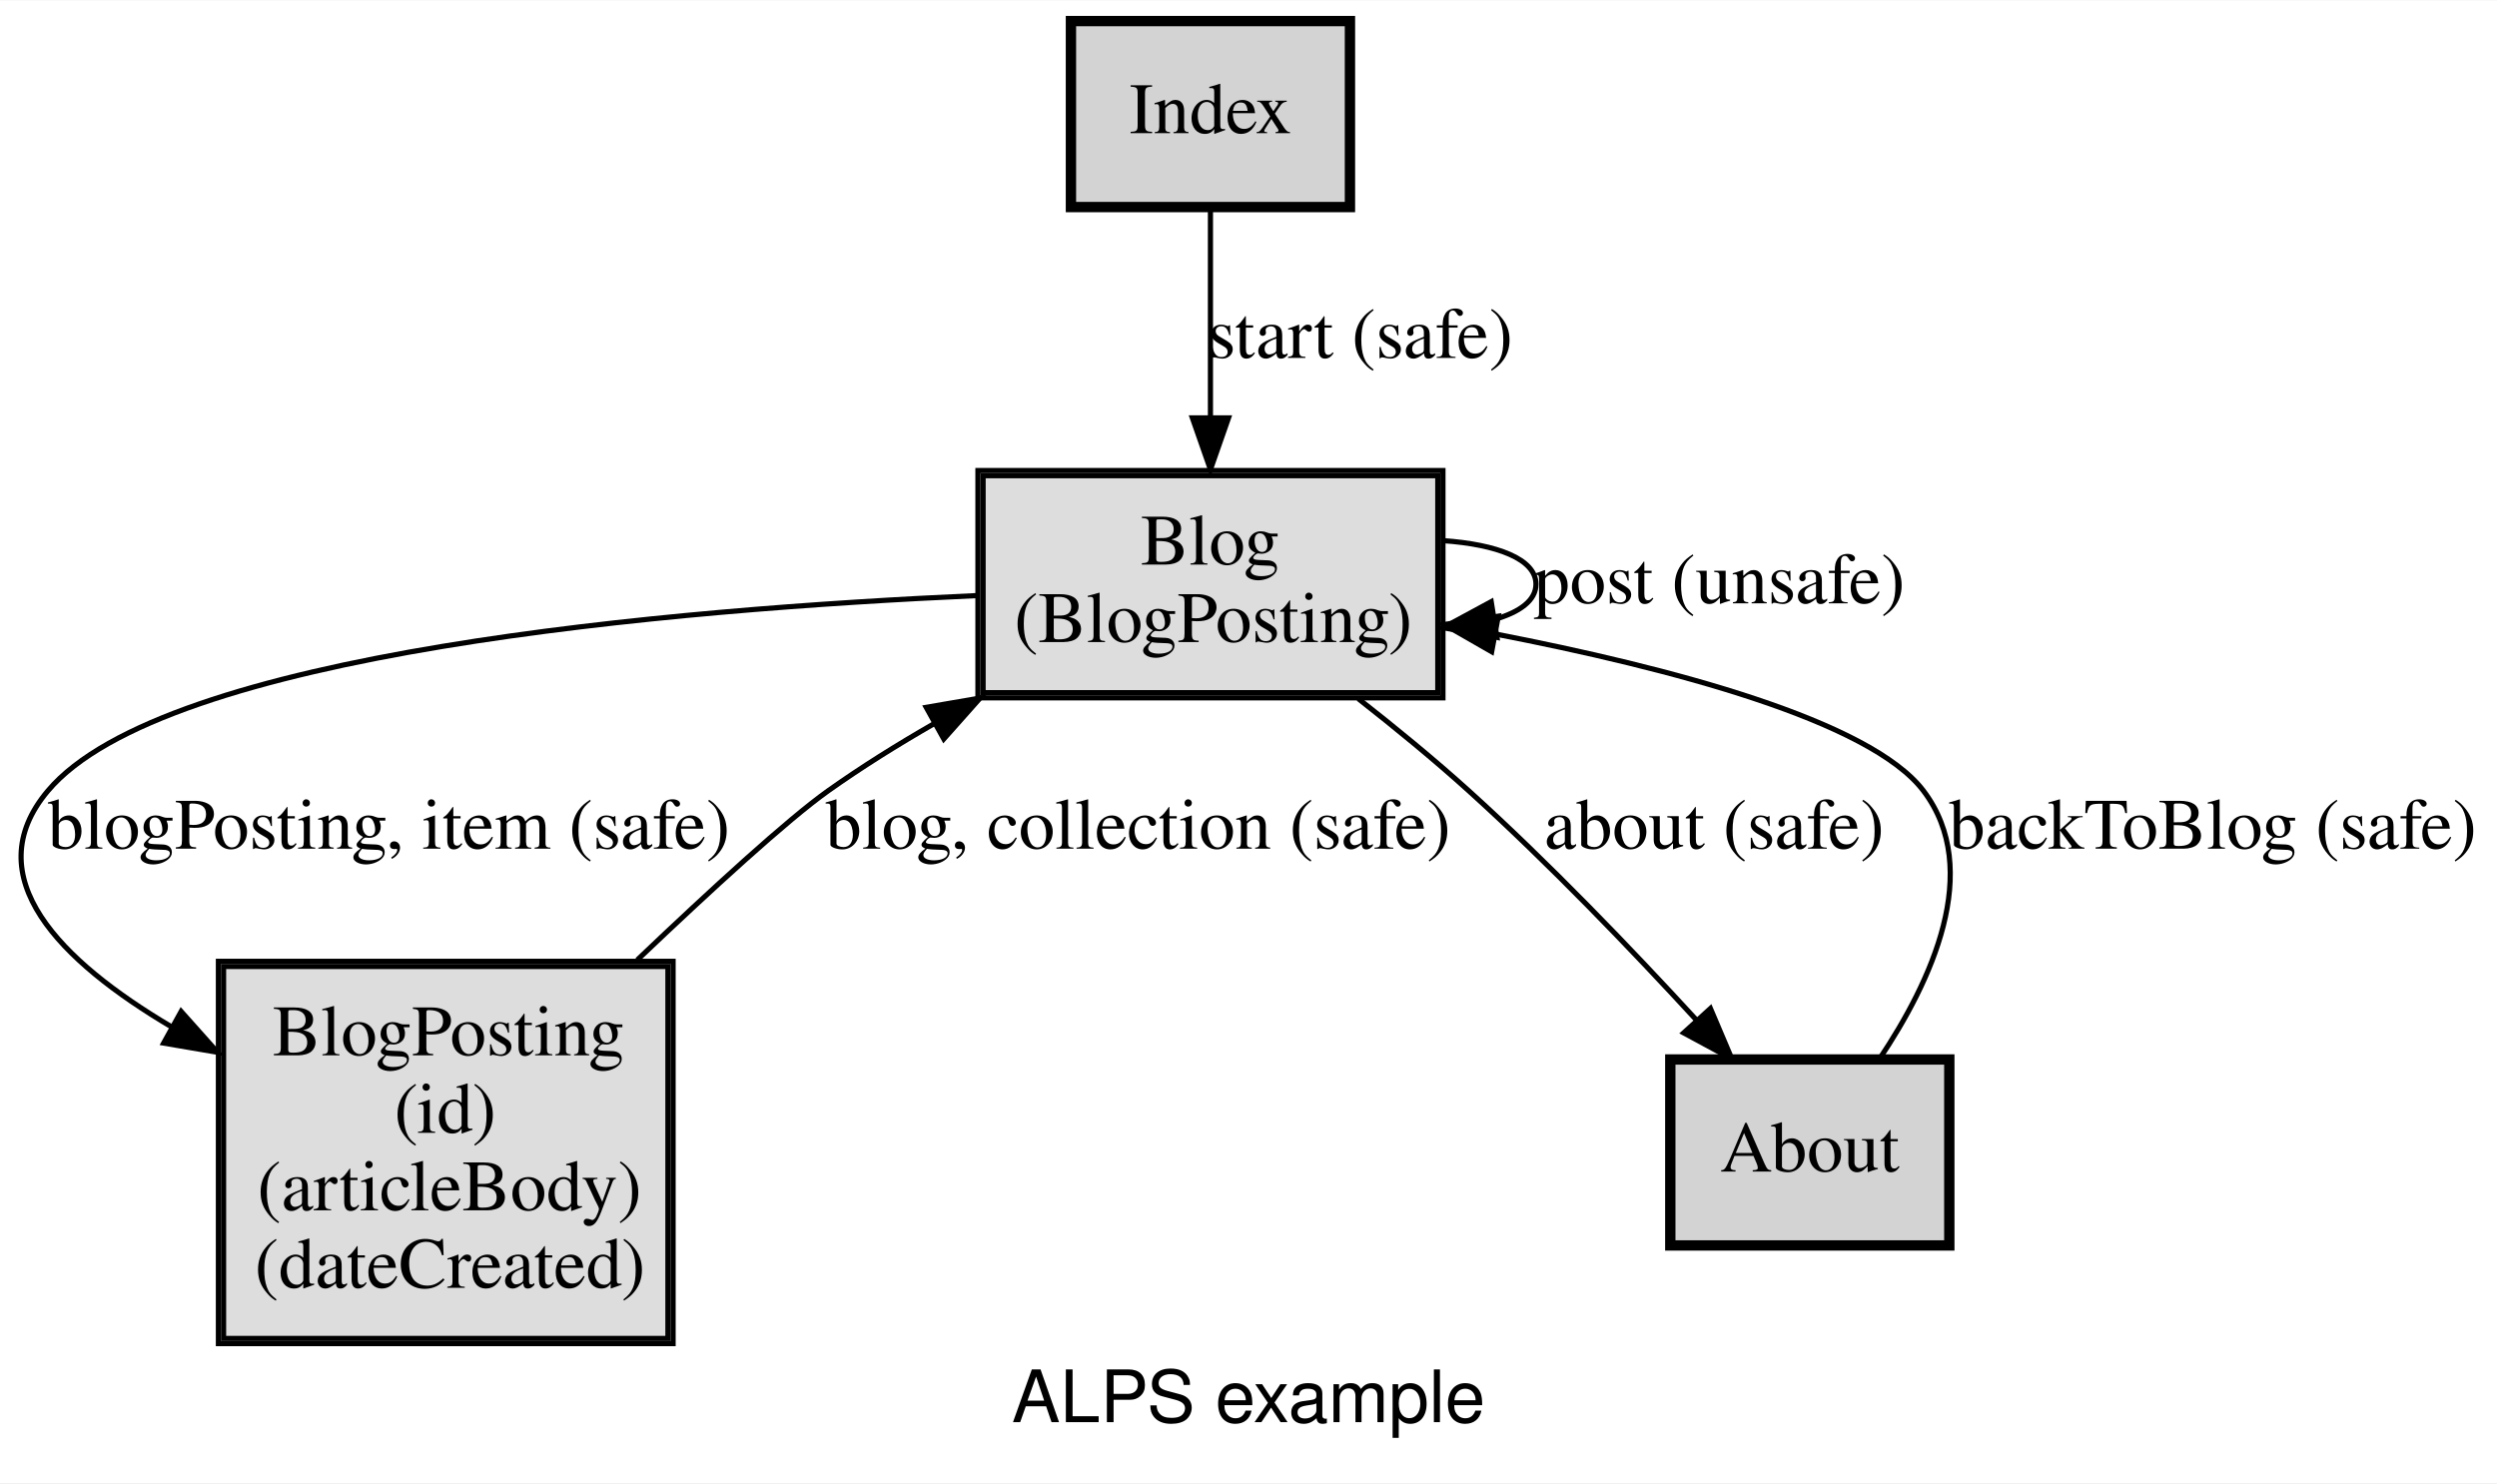
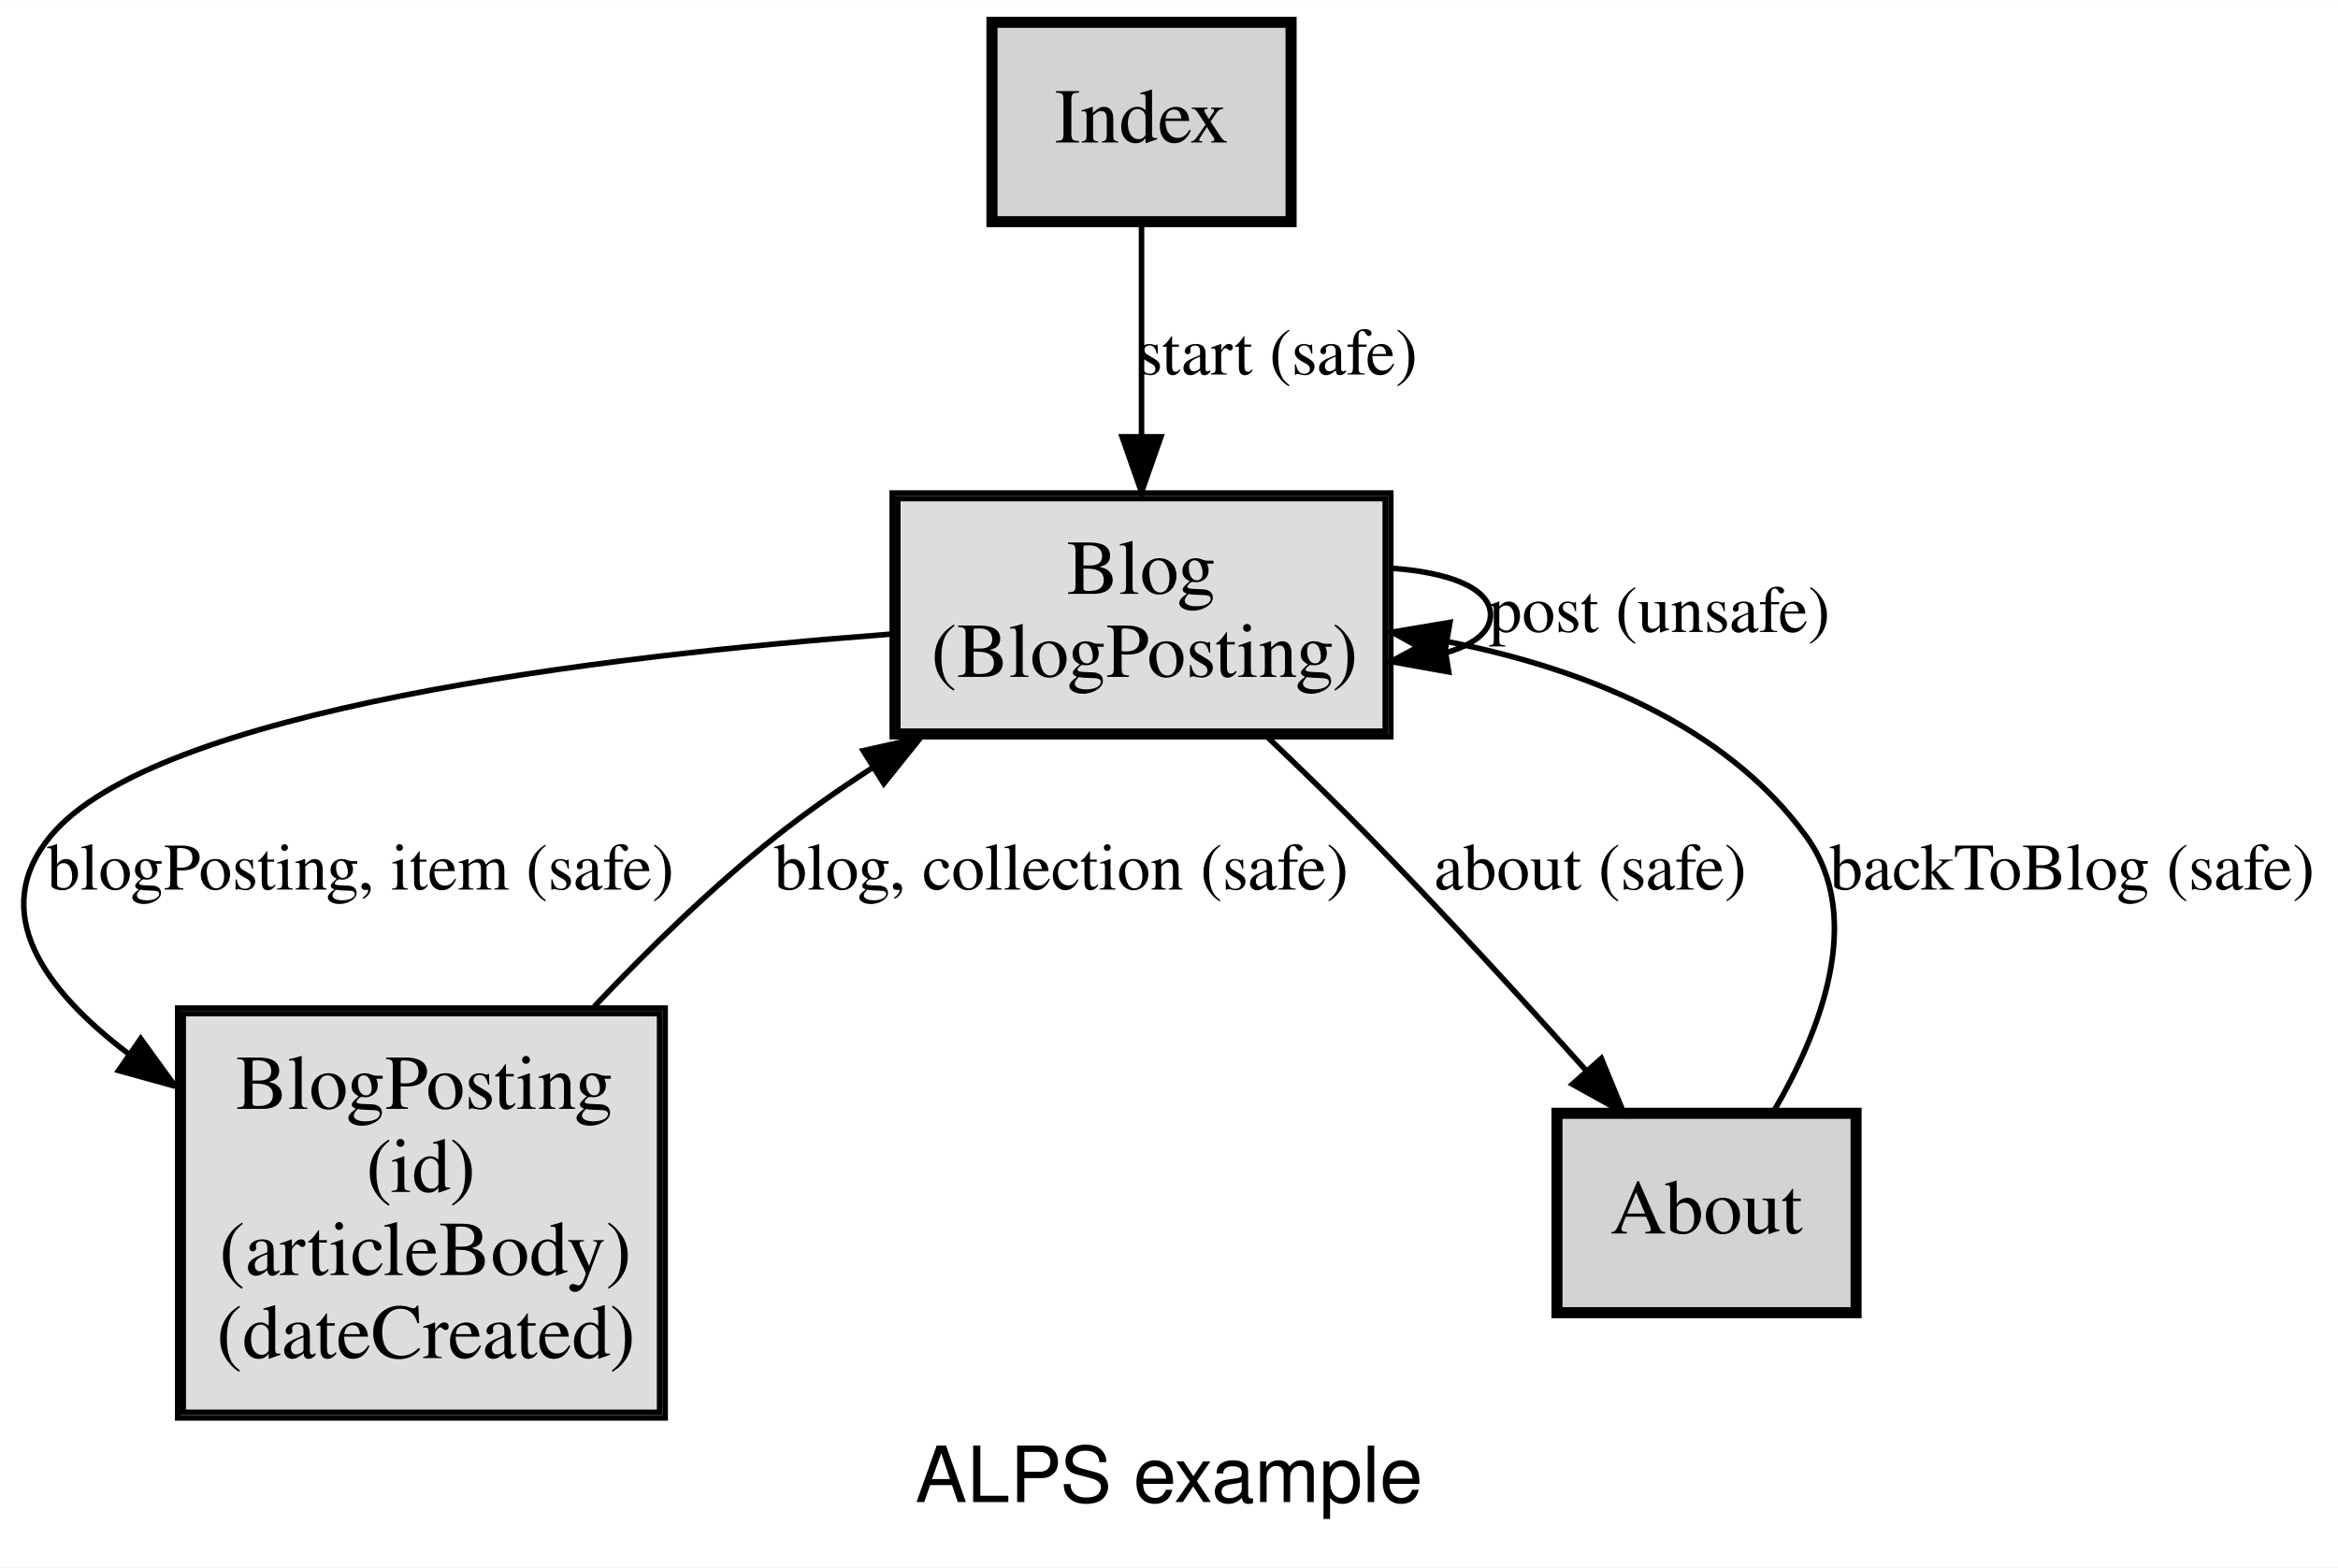
- <svg xmlns="http://www.w3.org/2000/svg" xmlns:xlink="http://www.w3.org/1999/xlink" width="483pt" height="287pt" viewBox="0.00 0.00 483.27 287.00">
-   <g id="graph0" class="graph" transform="scale(1 1) rotate(0) translate(4 283)">
+ <svg xmlns="http://www.w3.org/2000/svg" xmlns:xlink="http://www.w3.org/1999/xlink" width="422pt" height="283pt" viewBox="0.00 0.00 422.08 283.00">
+   <g id="graph0" class="graph" transform="scale(1 1) rotate(0) translate(4 279)">
    <g id="a_graph0">
      <a xlink:href="index.html" xlink:title="ALPS example">
-         <polygon fill="white" stroke="transparent" points="-4,4 -4,-283 479.27,-283 479.27,4 -4,4" />
-         <text text-anchor="middle" x="237.64" y="-7.8" font-family="Helvetica,sans-Serif" font-size="14.00">ALPS example</text>
+         <polygon fill="white" stroke="transparent" points="-4,4 -4,-279 418.08,-279 418.08,4 -4,4" />
+         <text text-anchor="middle" x="207.04" y="-7.8" font-family="Helvetica,sans-Serif" font-size="14.00">ALPS example</text>
      </a>
    </g>
    <g id="node1" class="node">
      <g id="a_node1">
        <a xlink:href="docs/semantic.Blog.html" xlink:title="&lt;TABLE&gt;">
-           <polygon fill="none" stroke="black" points="275.27,-192 185.27,-192 185.27,-148 275.27,-148 275.27,-192" />
-           <polygon fill="#dddddd" stroke="transparent" points="186.27,-149 186.27,-191 274.27,-191 274.27,-149 186.27,-149" />
-           <polygon fill="none" stroke="black" points="186.27,-149 186.27,-191 274.27,-191 274.27,-149 186.27,-149" />
-           <text text-anchor="start" x="216.77" y="-173.8" font-family="Times,serif" font-size="14.00">Blog</text>
-           <text text-anchor="start" x="192.27" y="-158.8" font-family="Times,serif" font-size="14.00">(BlogPosting)</text>
+           <polygon fill="none" stroke="black" points="247.08,-190 157.08,-190 157.08,-146 247.08,-146 247.08,-190" />
+           <polygon fill="#dddddd" stroke="transparent" points="158.08,-147 158.08,-189 246.08,-189 246.08,-147 158.08,-147" />
+           <polygon fill="none" stroke="black" points="158.08,-147 158.08,-189 246.08,-189 246.08,-147 158.08,-147" />
+           <text text-anchor="start" x="188.58" y="-171.8" font-family="Times,serif" font-size="14.00">Blog</text>
+           <text text-anchor="start" x="164.08" y="-156.8" font-family="Times,serif" font-size="14.00">(BlogPosting)</text>
        </a>
      </g>
    </g>
    <g id="edge4" class="edge">
      <g id="a_edge4">
        <a xlink:href="docs/unsafe.post.html" xlink:title="post (unsafe)">
-           <path fill="none" stroke="black" d="M275.29,-178.43C285.66,-177.71 293.27,-174.9 293.27,-170 293.27,-166.86 290.15,-164.58 285.18,-163.16" />
-           <polygon fill="black" stroke="black" points="285.72,-159.7 275.29,-161.57 284.61,-166.61 285.72,-159.7" />
+           <path fill="none" stroke="black" d="M247.1,-176.43C257.47,-175.71 265.08,-172.9 265.08,-168 265.08,-164.86 261.96,-162.58 256.99,-161.16" />
+           <polygon fill="black" stroke="black" points="257.53,-157.7 247.1,-159.57 256.42,-164.61 257.53,-157.7" />
        </a>
      </g>
      <g id="a_edge4-label">
        <a xlink:href="docs/unsafe.post.html" xlink:title="post (unsafe)">
-           <text text-anchor="middle" x="328.77" y="-166.3" font-family="Times,serif" font-size="14.00">post (unsafe)</text>
+           <text text-anchor="middle" x="295.58" y="-164.9" font-family="Times,serif" font-size="12.00">post (unsafe)</text>
        </a>
      </g>
    </g>
    <g id="node2" class="node">
      <g id="a_node2">
        <a xlink:href="docs/semantic.BlogPosting.html" xlink:title="&lt;TABLE&gt;">
-           <polygon fill="none" stroke="black" points="126.27,-97 38.27,-97 38.27,-23 126.27,-23 126.27,-97" />
-           <polygon fill="#dddddd" stroke="transparent" points="39.27,-24 39.27,-96 125.27,-96 125.27,-24 39.27,-24" />
-           <polygon fill="none" stroke="black" points="39.27,-24 39.27,-96 125.27,-96 125.27,-24 39.27,-24" />
-           <text text-anchor="start" x="48.77" y="-78.8" font-family="Times,serif" font-size="14.00">BlogPosting</text>
-           <text text-anchor="start" x="72.27" y="-63.8" font-family="Times,serif" font-size="14.00">(id)</text>
-           <text text-anchor="start" x="45.77" y="-48.8" font-family="Times,serif" font-size="14.00">(articleBody)</text>
-           <text text-anchor="start" x="45.27" y="-33.8" font-family="Times,serif" font-size="14.00">(dateCreated)</text>
+           <polygon fill="none" stroke="black" points="116.08,-97 28.08,-97 28.08,-23 116.08,-23 116.08,-97" />
+           <polygon fill="#dddddd" stroke="transparent" points="29.08,-24 29.08,-96 115.08,-96 115.08,-24 29.08,-24" />
+           <polygon fill="none" stroke="black" points="29.08,-24 29.08,-96 115.08,-96 115.08,-24 29.08,-24" />
+           <text text-anchor="start" x="38.58" y="-78.8" font-family="Times,serif" font-size="14.00">BlogPosting</text>
+           <text text-anchor="start" x="62.08" y="-63.8" font-family="Times,serif" font-size="14.00">(id)</text>
+           <text text-anchor="start" x="35.58" y="-48.8" font-family="Times,serif" font-size="14.00">(articleBody)</text>
+           <text text-anchor="start" x="35.08" y="-33.8" font-family="Times,serif" font-size="14.00">(dateCreated)</text>
        </a>
      </g>
    </g>
    <g id="edge3" class="edge">
      <g id="a_edge3">
        <a xlink:href="docs/safe.blogPosting.html" xlink:title="blogPosting, item (safe)">
-           <path fill="none" stroke="black" d="M185.17,-167.8C126.22,-165.16 27.8,-156.77 5.27,-130 -8.75,-113.34 7.8,-96.98 29.1,-84.37" />
-           <polygon fill="black" stroke="black" points="31.06,-87.29 38.11,-79.39 27.67,-81.17 31.06,-87.29" />
+           <path fill="none" stroke="black" d="M156.69,-164.51C104.59,-160.58 23.89,-150.9 5.08,-128 -6.12,-114.36 3.84,-100.39 19.19,-88.75" />
+           <polygon fill="black" stroke="black" points="21.4,-91.47 27.62,-82.89 17.41,-85.72 21.4,-91.47" />
        </a>
      </g>
      <g id="a_edge3-label">
        <a xlink:href="docs/safe.blogPosting.html" xlink:title="blogPosting, item (safe)">
-           <text text-anchor="middle" x="71.27" y="-118.8" font-family="Times,serif" font-size="14.00">blogPosting, item (safe)</text>
+           <text text-anchor="middle" x="61.08" y="-118.4" font-family="Times,serif" font-size="12.00">blogPosting, item (safe)</text>
        </a>
      </g>
    </g>
    <g id="node4" class="node">
      <g id="a_node4">
        <a xlink:href="docs/semantic.About.html" xlink:title="About">
-           <polygon fill="lightgrey" stroke="black" stroke-width="2" points="373.27,-78 319.27,-78 319.27,-42 373.27,-42 373.27,-78" />
-           <text text-anchor="middle" x="346.27" y="-56.3" font-family="Times,serif" font-size="14.00">About</text>
+           <polygon fill="lightgrey" stroke="black" stroke-width="2" points="331.08,-78 277.08,-78 277.08,-42 331.08,-42 331.08,-78" />
+           <text text-anchor="middle" x="304.08" y="-56.3" font-family="Times,serif" font-size="14.00">About</text>
        </a>
      </g>
    </g>
    <g id="edge5" class="edge">
      <g id="a_edge5">
        <a xlink:href="docs/safe.about.html" xlink:title="about (safe)">
-           <path fill="none" stroke="black" d="M258.89,-147.83C266.04,-142.23 273.58,-136.05 280.27,-130 295.69,-116.06 311.84,-99.22 324.3,-85.67" />
-           <polygon fill="black" stroke="black" points="327.04,-87.87 331.18,-78.12 321.86,-83.15 327.04,-87.87" />
+           <path fill="none" stroke="black" d="M224.92,-145.83C230.91,-140.13 237.31,-133.9 243.08,-128 256.48,-114.31 270.92,-98.49 282.4,-85.66" />
+           <polygon fill="black" stroke="black" points="285.09,-87.9 289.12,-78.11 279.86,-83.25 285.09,-87.9" />
        </a>
      </g>
      <g id="a_edge5-label">
        <a xlink:href="docs/safe.about.html" xlink:title="about (safe)">
-           <text text-anchor="middle" x="327.77" y="-118.8" font-family="Times,serif" font-size="14.00">about (safe)</text>
+           <text text-anchor="middle" x="283.08" y="-118.4" font-family="Times,serif" font-size="12.00">about (safe)</text>
        </a>
      </g>
    </g>
    <g id="edge6" class="edge">
      <g id="a_edge6">
        <a xlink:href="docs/safe.blog.html" xlink:title="blog, collection (safe)">
-           <path fill="none" stroke="black" d="M119.34,-97.27C133.63,-110.88 148.4,-124.4 156.27,-130 162.68,-134.55 169.69,-138.93 176.76,-142.99" />
-           <polygon fill="black" stroke="black" points="175.26,-146.16 185.7,-147.96 178.66,-140.04 175.26,-146.16" />
+           <path fill="none" stroke="black" d="M103.28,-97.28C113.22,-107.8 124.62,-118.9 136.08,-128 141.48,-132.28 147.38,-136.42 153.38,-140.31" />
+           <polygon fill="black" stroke="black" points="151.84,-143.48 162.18,-145.81 155.55,-137.54 151.84,-143.48" />
        </a>
      </g>
      <g id="a_edge6-label">
        <a xlink:href="docs/safe.blog.html" xlink:title="blog, collection (safe)">
-           <text text-anchor="middle" x="216.27" y="-118.8" font-family="Times,serif" font-size="14.00">blog, collection (safe)</text>
+           <text text-anchor="middle" x="187.58" y="-118.4" font-family="Times,serif" font-size="12.00">blog, collection (safe)</text>
        </a>
      </g>
    </g>
    <g id="node3" class="node">
      <g id="a_node3">
        <a xlink:href="docs/semantic.Index.html" xlink:title="Index">
-           <polygon fill="lightgrey" stroke="black" stroke-width="2" points="257.27,-279 203.27,-279 203.27,-243 257.27,-243 257.27,-279" />
-           <text text-anchor="middle" x="230.27" y="-257.3" font-family="Times,serif" font-size="14.00">Index</text>
+           <polygon fill="lightgrey" stroke="black" stroke-width="2" points="229.08,-275 175.08,-275 175.08,-239 229.08,-239 229.08,-275" />
+           <text text-anchor="middle" x="202.08" y="-253.3" font-family="Times,serif" font-size="14.00">Index</text>
        </a>
      </g>
    </g>
    <g id="edge1" class="edge">
      <g id="a_edge1">
        <a xlink:href="docs/safe.start.html" xlink:title="start (safe)">
-           <path fill="none" stroke="black" d="M230.27,-242.84C230.27,-231.44 230.27,-216.13 230.27,-202.58" />
-           <polygon fill="black" stroke="black" points="233.77,-202.19 230.27,-192.19 226.77,-202.19 233.77,-202.19" />
+           <path fill="none" stroke="black" d="M202.08,-238.81C202.08,-227.9 202.08,-213.45 202.08,-200.53" />
+           <polygon fill="black" stroke="black" points="205.58,-200.15 202.08,-190.15 198.58,-200.15 205.58,-200.15" />
        </a>
      </g>
      <g id="a_edge1-label">
        <a xlink:href="docs/safe.start.html" xlink:title="start (safe)">
-           <text text-anchor="middle" x="259.27" y="-213.8" font-family="Times,serif" font-size="14.00">start (safe)</text>
+           <text text-anchor="middle" x="226.58" y="-211.4" font-family="Times,serif" font-size="12.00">start (safe)</text>
        </a>
      </g>
    </g>
    <g id="edge2" class="edge">
      <g id="a_edge2">
        <a xlink:href="docs/safe.backToBlog.html" xlink:title="backToBlog (safe)">
-           <path fill="none" stroke="black" d="M359.73,-78.07C369.75,-93.01 379.88,-114.66 368.27,-130 357.99,-143.6 319.2,-153.81 285.35,-160.37" />
-           <polygon fill="black" stroke="black" points="284.7,-156.93 275.51,-162.2 285.98,-163.81 284.7,-156.93" />
+           <path fill="none" stroke="black" d="M316.08,-78.14C324.59,-92.62 332.77,-113.29 322.08,-128 307.21,-148.47 281.33,-158.41 257.41,-163.15" />
+           <polygon fill="black" stroke="black" points="256.57,-159.74 247.31,-164.88 257.76,-166.64 256.57,-159.74" />
        </a>
      </g>
      <g id="a_edge2-label">
        <a xlink:href="docs/safe.backToBlog.html" xlink:title="backToBlog (safe)">
-           <text text-anchor="middle" x="424.27" y="-118.8" font-family="Times,serif" font-size="14.00">backToBlog (safe)</text>
+           <text text-anchor="middle" x="370.08" y="-118.4" font-family="Times,serif" font-size="12.00">backToBlog (safe)</text>
        </a>
      </g>
    </g>
  </g>
</svg>
